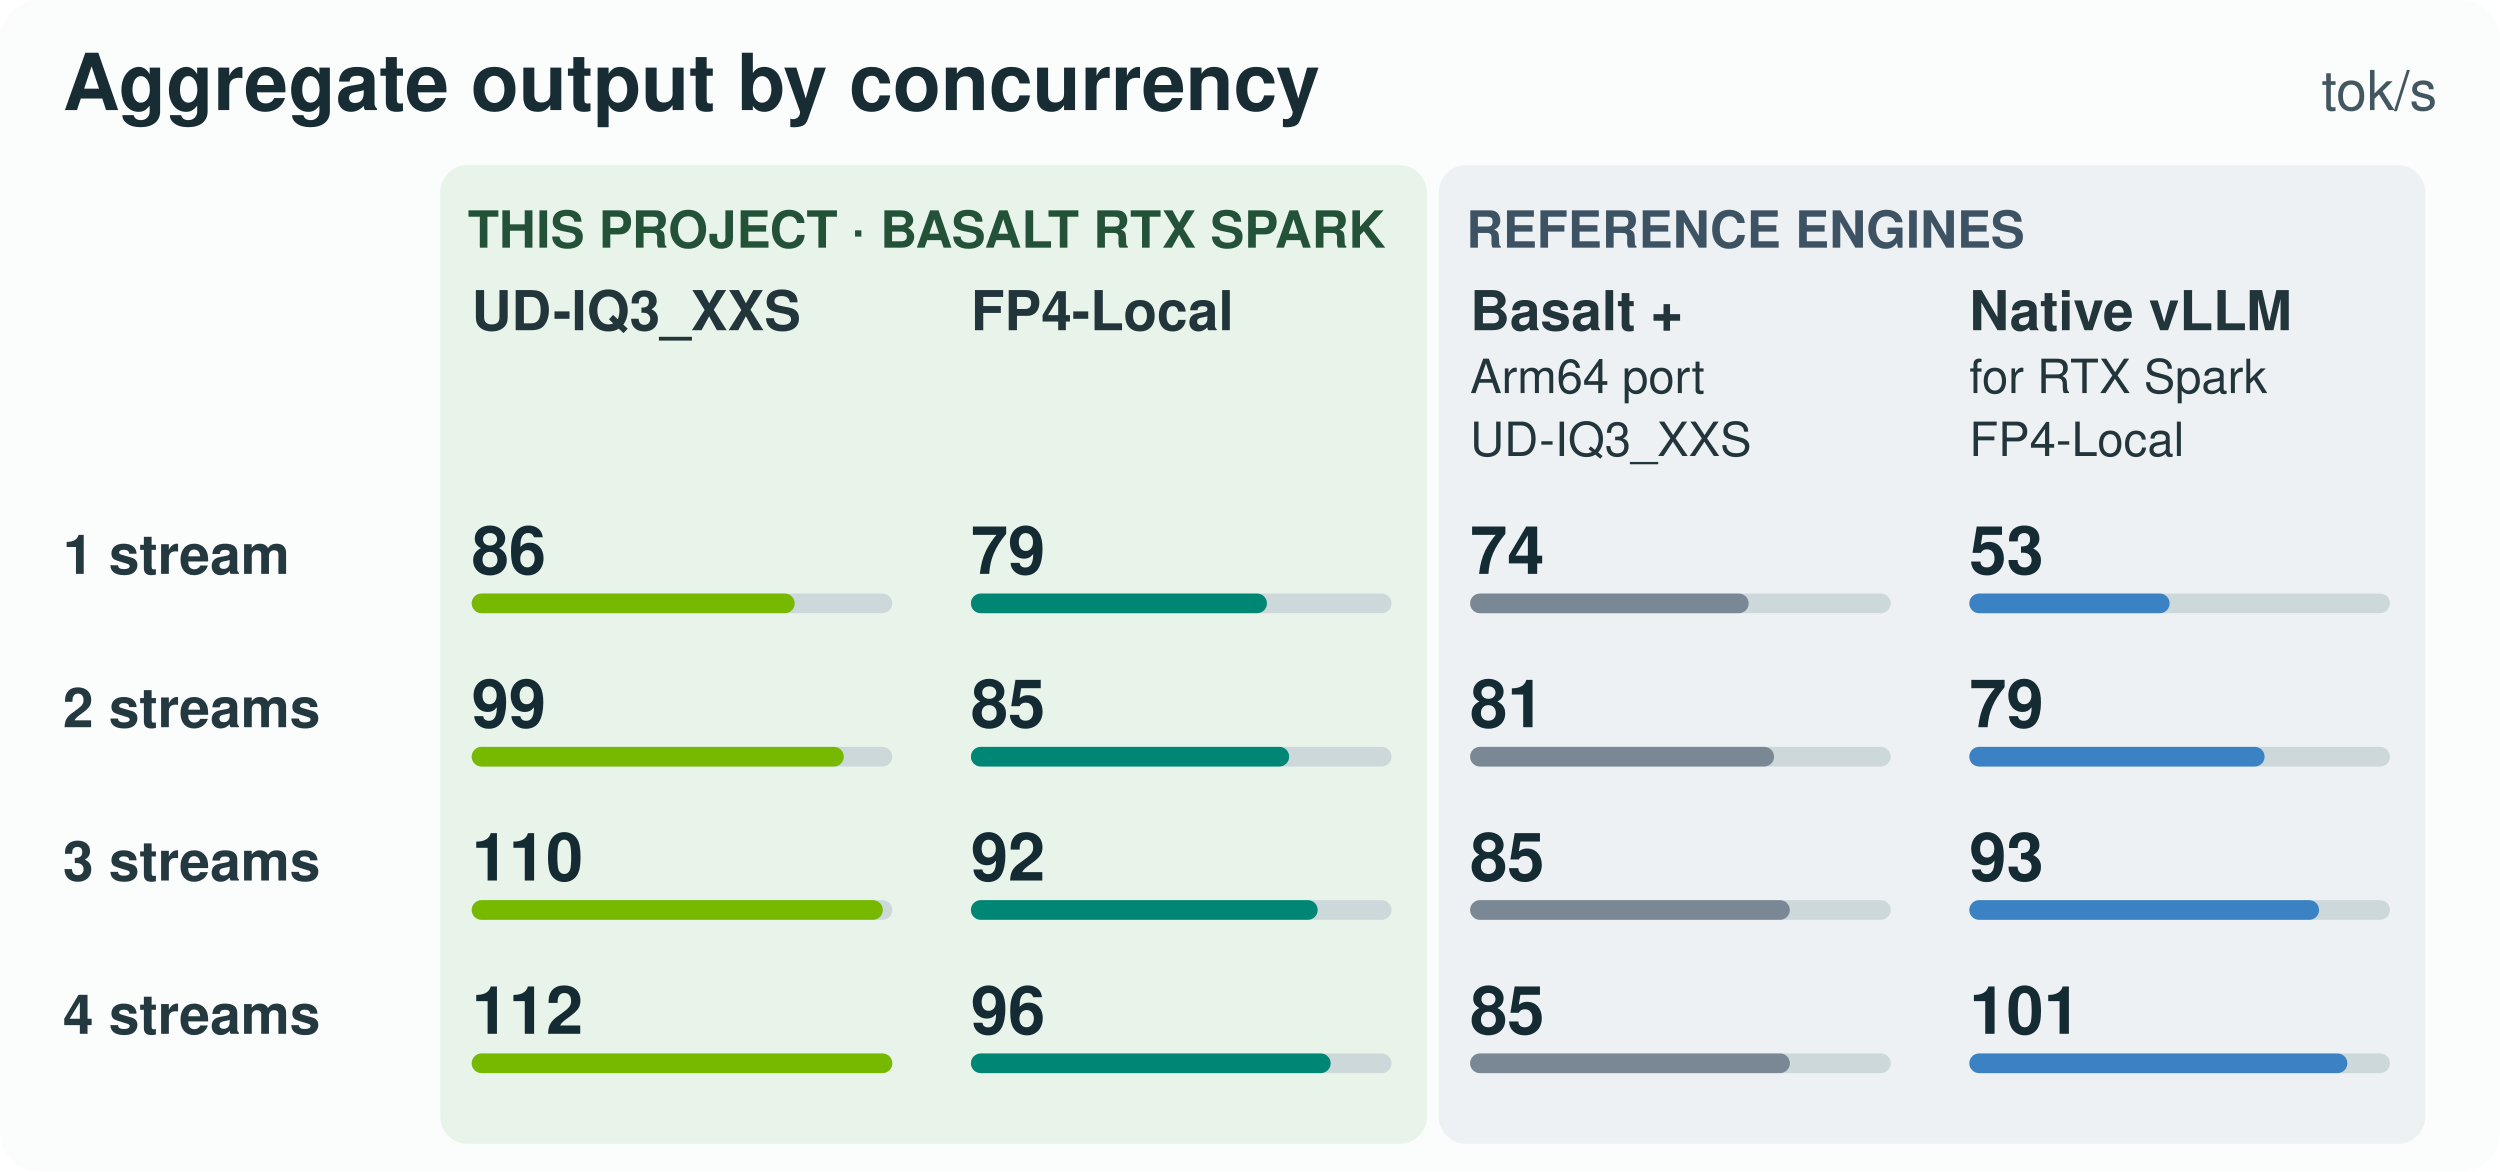
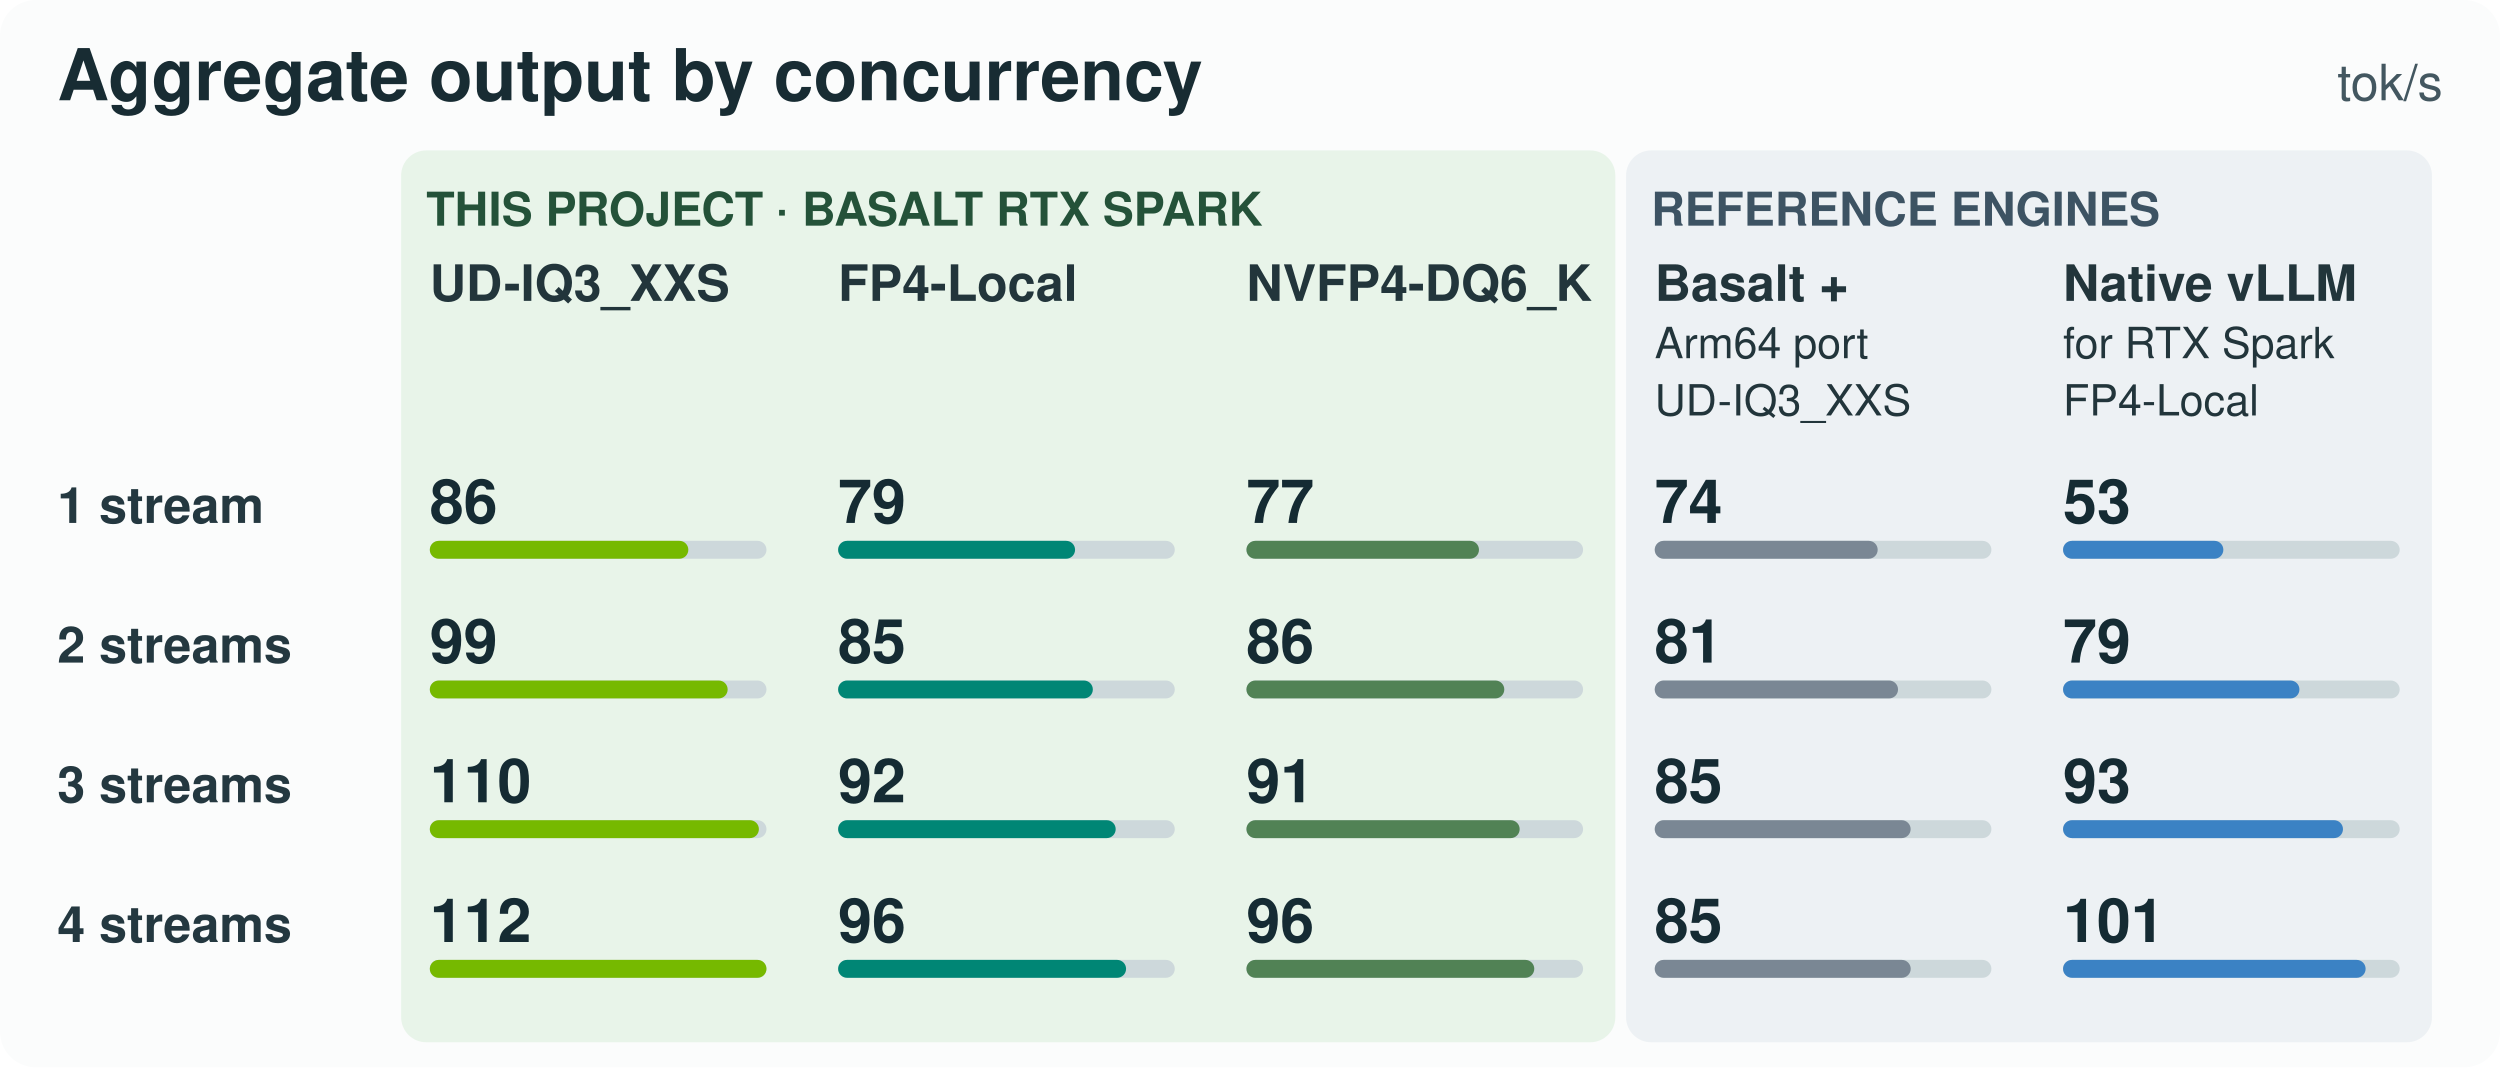
- <svg xmlns="http://www.w3.org/2000/svg" width="636" height="298" viewBox="0 0 636 298" role="img" aria-labelledby="title desc" font-family="Segoe UI, Helvetica, Arial, sans-serif">
-   <rect width="636" height="298" rx="10" fill="#fbfcfc" />
+ <svg xmlns="http://www.w3.org/2000/svg" width="698" height="298" viewBox="0 0 698 298" role="img" aria-labelledby="title desc" font-family="Segoe UI, Helvetica, Arial, sans-serif">
+   <rect width="698" height="298" rx="10" fill="#fbfcfc" />
  <text x="16" y="28" font-size="20" font-weight="700" fill="#182c33">Aggregate output by concurrency</text>
-   <text x="620" y="28" font-size="14" text-anchor="end" fill="#435760">tok/s</text>
-   <rect x="112" y="42" width="251" height="249" rx="7" fill="#e8f4e9" />
+   <text x="682" y="28" font-size="14" text-anchor="end" fill="#435760">tok/s</text>
+   <rect x="112" y="42" width="339" height="249" rx="7" fill="#e8f4e9" />
  <text x="119" y="63" font-size="13" font-weight="700" fill="#245239">THIS PROJECT · BASALT RTX SPARK</text>
-   <rect x="366" y="42" width="251" height="249" rx="7" fill="#edf1f4" />
-   <text x="373" y="63" font-size="13" font-weight="700" fill="#3d5363">REFERENCE ENGINES</text>
+   <rect x="454" y="42" width="225" height="249" rx="7" fill="#edf1f4" />
+   <text x="461" y="63" font-size="13" font-weight="700" fill="#3d5363">REFERENCE ENGINES</text>
  <text x="120" y="84" font-size="14" font-weight="600" fill="#22353b">UD-IQ3_XXS</text>
  <text x="120" y="146" font-size="17" font-weight="600" fill="#152b33">86</text>
-   <rect x="120" y="151" width="107" height="5" rx="2.5" fill="#cdd8db" />
-   <rect x="120" y="151" width="82.17" height="5" rx="2.5" fill="#76B900" />
+   <rect x="120" y="151" width="94" height="5" rx="2.5" fill="#cdd8db" />
+   <rect x="120" y="151" width="72.18" height="5" rx="2.5" fill="#76B900" />
  <text x="120" y="185" font-size="17" font-weight="600" fill="#152b33">99</text>
-   <rect x="120" y="190" width="107" height="5" rx="2.5" fill="#cdd8db" />
-   <rect x="120" y="190" width="94.66" height="5" rx="2.5" fill="#76B900" />
+   <rect x="120" y="190" width="94" height="5" rx="2.5" fill="#cdd8db" />
+   <rect x="120" y="190" width="83.16" height="5" rx="2.5" fill="#76B900" />
  <text x="120" y="224" font-size="17" font-weight="600" fill="#152b33">110</text>
-   <rect x="120" y="229" width="107" height="5" rx="2.5" fill="#cdd8db" />
-   <rect x="120" y="229" width="104.59" height="5" rx="2.5" fill="#76B900" />
+   <rect x="120" y="229" width="94" height="5" rx="2.5" fill="#cdd8db" />
+   <rect x="120" y="229" width="91.88" height="5" rx="2.5" fill="#76B900" />
  <text x="120" y="263" font-size="17" font-weight="600" fill="#152b33">112</text>
-   <rect x="120" y="268" width="107" height="5" rx="2.5" fill="#cdd8db" />
-   <rect x="120" y="268" width="107.00" height="5" rx="2.5" fill="#76B900" />
-   <text x="247" y="84" font-size="14" font-weight="600" fill="#22353b">FP4-Local</text>
-   <text x="247" y="146" font-size="17" font-weight="600" fill="#152b33">79</text>
-   <rect x="247" y="151" width="107" height="5" rx="2.5" fill="#cdd8db" />
-   <rect x="247" y="151" width="75.31" height="5" rx="2.5" fill="#008675" />
-   <text x="247" y="185" font-size="17" font-weight="600" fill="#152b33">85</text>
-   <rect x="247" y="190" width="107" height="5" rx="2.5" fill="#cdd8db" />
-   <rect x="247" y="190" width="80.96" height="5" rx="2.5" fill="#008675" />
-   <text x="247" y="224" font-size="17" font-weight="600" fill="#152b33">92</text>
-   <rect x="247" y="229" width="107" height="5" rx="2.5" fill="#cdd8db" />
-   <rect x="247" y="229" width="88.22" height="5" rx="2.5" fill="#008675" />
-   <text x="247" y="263" font-size="17" font-weight="600" fill="#152b33">96</text>
-   <rect x="247" y="268" width="107" height="5" rx="2.5" fill="#cdd8db" />
-   <rect x="247" y="268" width="91.52" height="5" rx="2.5" fill="#008675" />
-   <text x="374" y="84" font-size="14" font-weight="600" fill="#22353b">Basalt +</text>
-   <text x="374" y="100" font-size="12" font-weight="400" fill="#22353b">Arm64 port</text>
-   <text x="374" y="116" font-size="12" font-weight="400" fill="#22353b">UD-IQ3_XXS</text>
-   <text x="374" y="146" font-size="17" font-weight="600" fill="#152b33">74</text>
-   <rect x="374" y="151" width="107" height="5" rx="2.5" fill="#cdd8db" />
-   <rect x="374" y="151" width="70.86" height="5" rx="2.5" fill="#7A8794" />
-   <text x="374" y="185" font-size="17" font-weight="600" fill="#152b33">81</text>
-   <rect x="374" y="190" width="107" height="5" rx="2.5" fill="#cdd8db" />
-   <rect x="374" y="190" width="77.32" height="5" rx="2.5" fill="#7A8794" />
-   <text x="374" y="224" font-size="17" font-weight="600" fill="#152b33">85</text>
-   <rect x="374" y="229" width="107" height="5" rx="2.5" fill="#cdd8db" />
-   <rect x="374" y="229" width="81.33" height="5" rx="2.5" fill="#7A8794" />
-   <text x="374" y="263" font-size="17" font-weight="600" fill="#152b33">85</text>
-   <rect x="374" y="268" width="107" height="5" rx="2.5" fill="#cdd8db" />
-   <rect x="374" y="268" width="81.35" height="5" rx="2.5" fill="#7A8794" />
-   <text x="501" y="84" font-size="14" font-weight="600" fill="#22353b">Native vLLM</text>
-   <text x="501" y="100" font-size="12" font-weight="400" fill="#22353b">for RTX Spark</text>
-   <text x="501" y="116" font-size="12" font-weight="400" fill="#22353b">FP4-Local</text>
-   <text x="501" y="146" font-size="17" font-weight="600" fill="#152b33">53</text>
-   <rect x="501" y="151" width="107" height="5" rx="2.5" fill="#cdd8db" />
-   <rect x="501" y="151" width="50.95" height="5" rx="2.5" fill="#3B82C4" />
-   <text x="501" y="185" font-size="17" font-weight="600" fill="#152b33">79</text>
-   <rect x="501" y="190" width="107" height="5" rx="2.5" fill="#cdd8db" />
-   <rect x="501" y="190" width="75.12" height="5" rx="2.5" fill="#3B82C4" />
-   <text x="501" y="224" font-size="17" font-weight="600" fill="#152b33">93</text>
-   <rect x="501" y="229" width="107" height="5" rx="2.5" fill="#cdd8db" />
-   <rect x="501" y="229" width="88.97" height="5" rx="2.5" fill="#3B82C4" />
-   <text x="501" y="263" font-size="17" font-weight="600" fill="#152b33">101</text>
-   <rect x="501" y="268" width="107" height="5" rx="2.5" fill="#cdd8db" />
-   <rect x="501" y="268" width="96.17" height="5" rx="2.5" fill="#3B82C4" />
+   <rect x="120" y="268" width="94" height="5" rx="2.5" fill="#cdd8db" />
+   <rect x="120" y="268" width="94.00" height="5" rx="2.5" fill="#76B900" />
+   <text x="234" y="84" font-size="14" font-weight="600" fill="#22353b">FP4-Local</text>
+   <text x="234" y="146" font-size="17" font-weight="600" fill="#152b33">79</text>
+   <rect x="234" y="151" width="94" height="5" rx="2.5" fill="#cdd8db" />
+   <rect x="234" y="151" width="66.16" height="5" rx="2.5" fill="#008675" />
+   <text x="234" y="185" font-size="17" font-weight="600" fill="#152b33">85</text>
+   <rect x="234" y="190" width="94" height="5" rx="2.5" fill="#cdd8db" />
+   <rect x="234" y="190" width="71.12" height="5" rx="2.5" fill="#008675" />
+   <text x="234" y="224" font-size="17" font-weight="600" fill="#152b33">92</text>
+   <rect x="234" y="229" width="94" height="5" rx="2.5" fill="#cdd8db" />
+   <rect x="234" y="229" width="77.50" height="5" rx="2.5" fill="#008675" />
+   <text x="234" y="263" font-size="17" font-weight="600" fill="#152b33">96</text>
+   <rect x="234" y="268" width="94" height="5" rx="2.5" fill="#cdd8db" />
+   <rect x="234" y="268" width="80.40" height="5" rx="2.5" fill="#008675" />
+   <text x="348" y="84" font-size="14" font-weight="600" fill="#22353b">NVFP4-DQ6_K</text>
+   <text x="348" y="146" font-size="17" font-weight="600" fill="#152b33">77</text>
+   <rect x="348" y="151" width="94" height="5" rx="2.5" fill="#cdd8db" />
+   <rect x="348" y="151" width="64.93" height="5" rx="2.5" fill="#518255" />
+   <text x="348" y="185" font-size="17" font-weight="600" fill="#152b33">86</text>
+   <rect x="348" y="190" width="94" height="5" rx="2.5" fill="#cdd8db" />
+   <rect x="348" y="190" width="72.00" height="5" rx="2.5" fill="#518255" />
+   <text x="348" y="224" font-size="17" font-weight="600" fill="#152b33">91</text>
+   <rect x="348" y="229" width="94" height="5" rx="2.5" fill="#cdd8db" />
+   <rect x="348" y="229" width="76.29" height="5" rx="2.5" fill="#518255" />
+   <text x="348" y="263" font-size="17" font-weight="600" fill="#152b33">96</text>
+   <rect x="348" y="268" width="94" height="5" rx="2.5" fill="#cdd8db" />
+   <rect x="348" y="268" width="80.37" height="5" rx="2.5" fill="#518255" />
+   <text x="462" y="84" font-size="14" font-weight="600" fill="#22353b">Basalt +</text>
+   <text x="462" y="100" font-size="12" font-weight="400" fill="#22353b">Arm64 port</text>
+   <text x="462" y="116" font-size="12" font-weight="400" fill="#22353b">UD-IQ3_XXS</text>
+   <text x="462" y="146" font-size="17" font-weight="600" fill="#152b33">74</text>
+   <rect x="462" y="151" width="94" height="5" rx="2.5" fill="#cdd8db" />
+   <rect x="462" y="151" width="62.25" height="5" rx="2.5" fill="#7A8794" />
+   <text x="462" y="185" font-size="17" font-weight="600" fill="#152b33">81</text>
+   <rect x="462" y="190" width="94" height="5" rx="2.5" fill="#cdd8db" />
+   <rect x="462" y="190" width="67.93" height="5" rx="2.5" fill="#7A8794" />
+   <text x="462" y="224" font-size="17" font-weight="600" fill="#152b33">85</text>
+   <rect x="462" y="229" width="94" height="5" rx="2.5" fill="#cdd8db" />
+   <rect x="462" y="229" width="71.45" height="5" rx="2.5" fill="#7A8794" />
+   <text x="462" y="263" font-size="17" font-weight="600" fill="#152b33">85</text>
+   <rect x="462" y="268" width="94" height="5" rx="2.5" fill="#cdd8db" />
+   <rect x="462" y="268" width="71.47" height="5" rx="2.5" fill="#7A8794" />
+   <text x="576" y="84" font-size="14" font-weight="600" fill="#22353b">Native vLLM</text>
+   <text x="576" y="100" font-size="12" font-weight="400" fill="#22353b">for RTX Spark</text>
+   <text x="576" y="116" font-size="12" font-weight="400" fill="#22353b">FP4-Local</text>
+   <text x="576" y="146" font-size="17" font-weight="600" fill="#152b33">53</text>
+   <rect x="576" y="151" width="94" height="5" rx="2.5" fill="#cdd8db" />
+   <rect x="576" y="151" width="44.76" height="5" rx="2.5" fill="#3B82C4" />
+   <text x="576" y="185" font-size="17" font-weight="600" fill="#152b33">79</text>
+   <rect x="576" y="190" width="94" height="5" rx="2.5" fill="#cdd8db" />
+   <rect x="576" y="190" width="66.00" height="5" rx="2.5" fill="#3B82C4" />
+   <text x="576" y="224" font-size="17" font-weight="600" fill="#152b33">93</text>
+   <rect x="576" y="229" width="94" height="5" rx="2.5" fill="#cdd8db" />
+   <rect x="576" y="229" width="78.16" height="5" rx="2.5" fill="#3B82C4" />
+   <text x="576" y="263" font-size="17" font-weight="600" fill="#152b33">101</text>
+   <rect x="576" y="268" width="94" height="5" rx="2.5" fill="#cdd8db" />
+   <rect x="576" y="268" width="84.48" height="5" rx="2.5" fill="#3B82C4" />
  <text x="16" y="146" font-size="14" font-weight="600" fill="#243840">1 stream</text>
  <text x="16" y="185" font-size="14" font-weight="600" fill="#243840">2 streams</text>
  <text x="16" y="224" font-size="14" font-weight="600" fill="#243840">3 streams</text>
  <text x="16" y="263" font-size="14" font-weight="600" fill="#243840">4 streams</text>
</svg>
